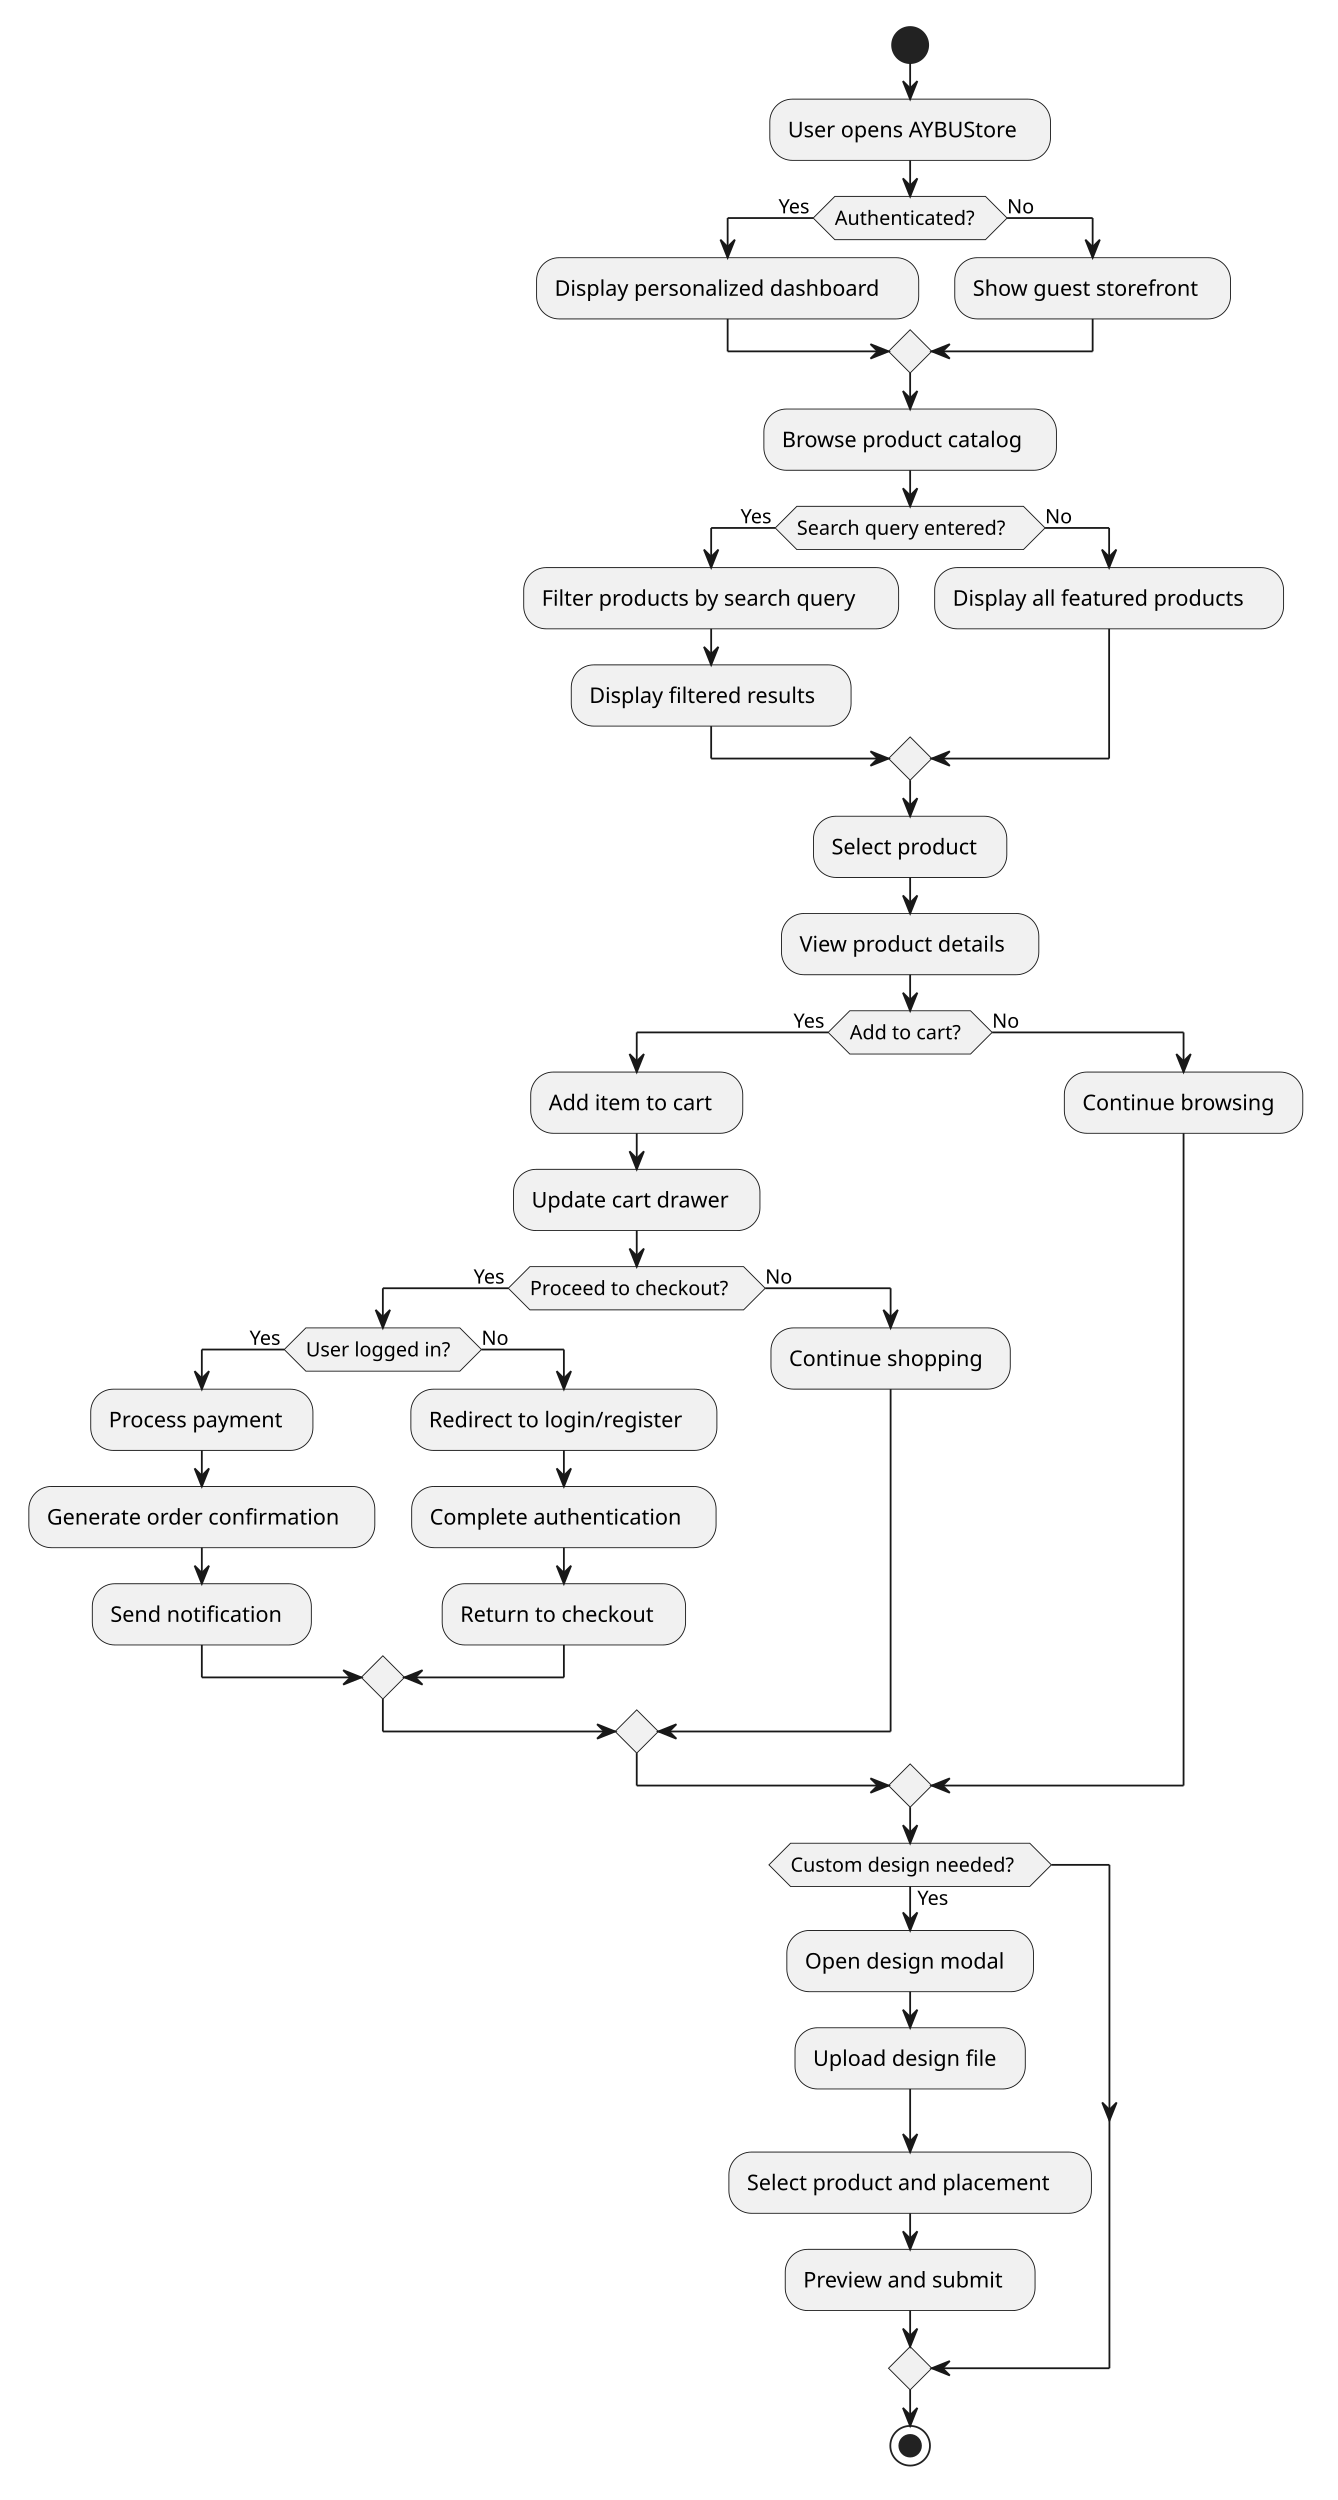
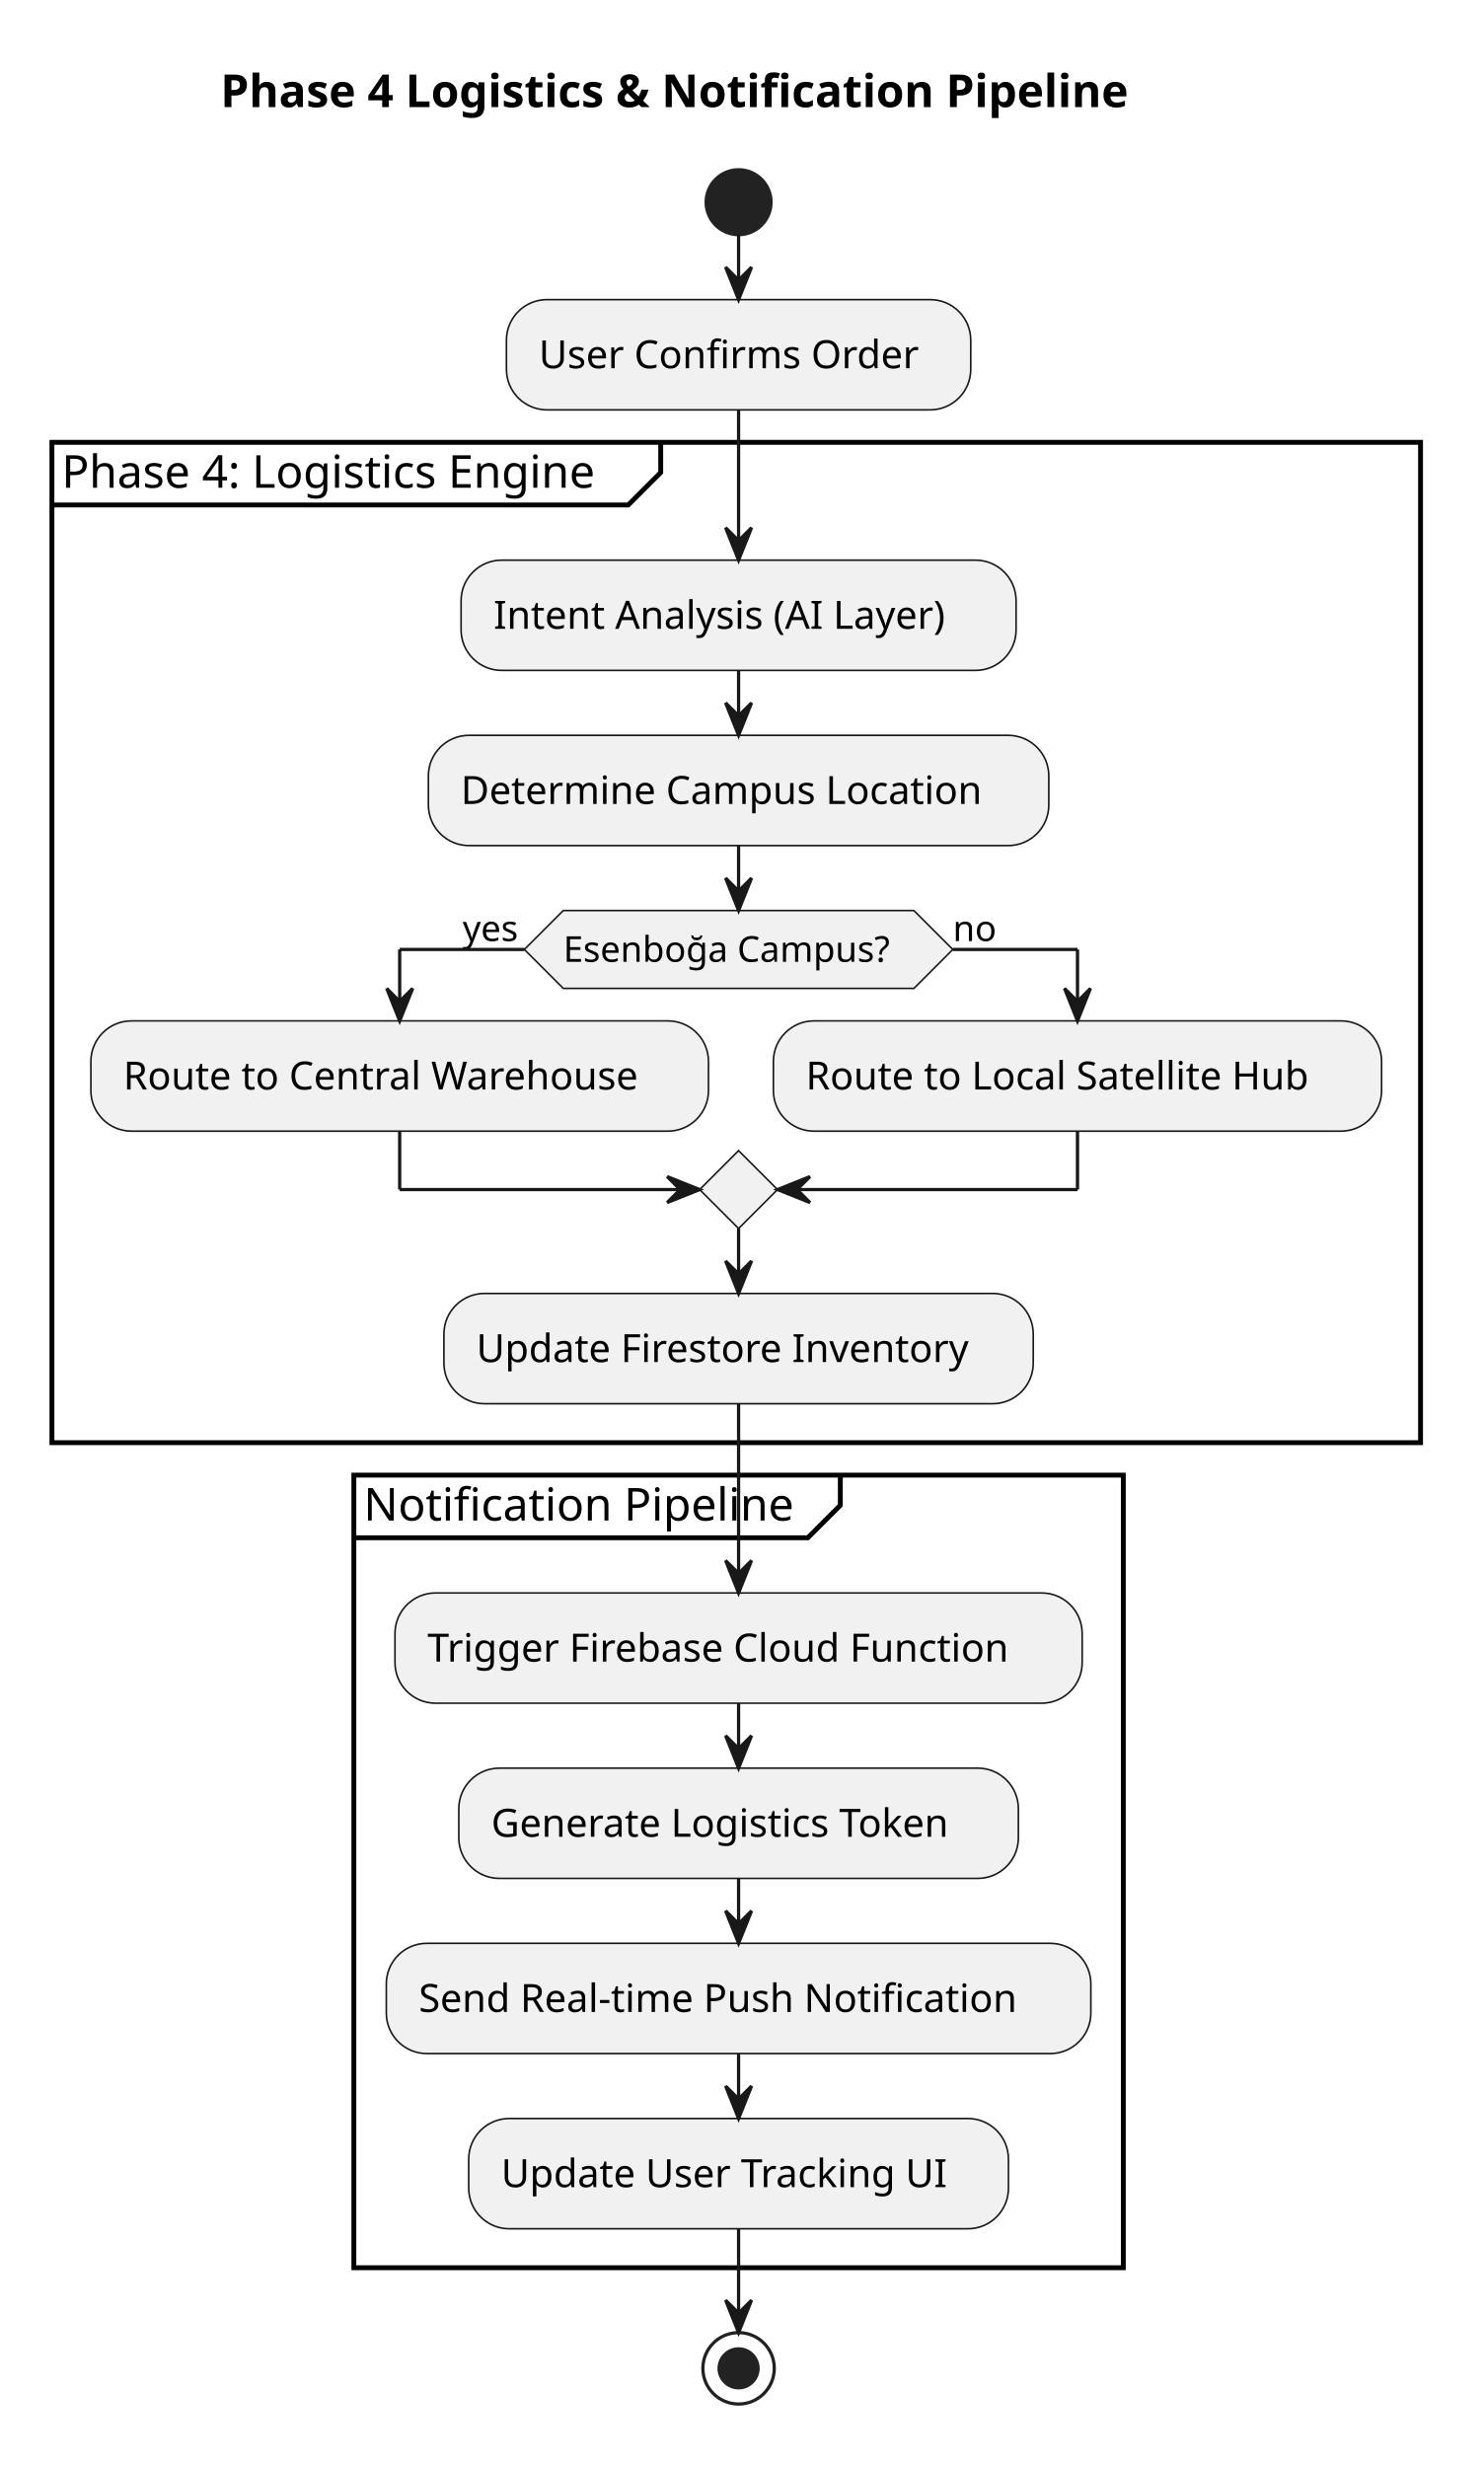
- <svg xmlns="http://www.w3.org/2000/svg" contentStyleType="text/css" data-diagram-type="ACTIVITY" height="1387px" preserveAspectRatio="none" style="width:742px;height:1387px;background:#FFFFFF;" version="1.1" viewBox="0 0 742 1387" width="742px" zoomAndPan="magnify">
+ <svg xmlns="http://www.w3.org/2000/svg" contentStyleType="text/css" data-diagram-type="ACTIVITY" height="760px" preserveAspectRatio="none" style="width:457px;height:760px;background:#FFFFFF;" version="1.1" viewBox="0 0 457 760" width="457px" zoomAndPan="magnify">
  <defs />
  <g>
-     <ellipse cx="504.951" cy="25" fill="#222222" rx="10" ry="10" style="stroke:#222222;stroke-width:1;" />
-     <rect fill="#F1F1F1" height="33.969" rx="12.5" ry="12.5" style="stroke:#181818;stroke-width:0.5;" width="155.715" x="427.093" y="55" />
-     <text fill="#000000" font-family="sans-serif" font-size="12" lengthAdjust="spacing" textLength="135.715" x="437.093" y="76.139">User opens AYBUStore</text>
-     <polygon fill="#F1F1F1" points="463.161,108.969,546.741,108.969,558.741,120.969,546.741,132.969,463.161,132.969,451.161,120.969,463.161,108.969" style="stroke:#181818;stroke-width:0.5;" />
-     <text fill="#000000" font-family="sans-serif" font-size="11" lengthAdjust="spacing" textLength="83.58" x="463.161" y="124.777">Authenticated?</text>
-     <text fill="#000000" font-family="sans-serif" font-size="11" lengthAdjust="spacing" textLength="19.218" x="431.943" y="118.374">Yes</text>
-     <text fill="#000000" font-family="sans-serif" font-size="11" lengthAdjust="spacing" textLength="14.959" x="558.741" y="118.374">No</text>
-     <rect fill="#F1F1F1" height="33.969" rx="12.5" ry="12.5" style="stroke:#181818;stroke-width:0.5;" width="212.006" x="297.697" y="142.969" />
-     <text fill="#000000" font-family="sans-serif" font-size="12" lengthAdjust="spacing" textLength="192.006" x="307.697" y="164.107">Display personalized dashboard</text>
-     <rect fill="#F1F1F1" height="33.969" rx="12.5" ry="12.5" style="stroke:#181818;stroke-width:0.5;" width="152.996" x="529.703" y="142.969" />
-     <text fill="#000000" font-family="sans-serif" font-size="12" lengthAdjust="spacing" textLength="132.996" x="539.703" y="164.107">Show guest storefront</text>
-     <polygon fill="#F1F1F1" points="504.951,182.938,516.951,194.938,504.951,206.938,492.951,194.938,504.951,182.938" style="stroke:#181818;stroke-width:0.5;" />
-     <rect fill="#F1F1F1" height="33.969" rx="12.5" ry="12.5" style="stroke:#181818;stroke-width:0.5;" width="162.307" x="423.798" y="226.938" />
-     <text fill="#000000" font-family="sans-serif" font-size="12" lengthAdjust="spacing" textLength="142.307" x="433.798" y="248.076">Browse product catalog</text>
-     <polygon fill="#F1F1F1" points="442.096,280.906,567.806,280.906,579.806,292.906,567.806,304.906,442.096,304.906,430.096,292.906,442.096,280.906" style="stroke:#181818;stroke-width:0.5;" />
-     <text fill="#000000" font-family="sans-serif" font-size="11" lengthAdjust="spacing" textLength="125.71" x="442.096" y="296.714">Search query entered?</text>
-     <text fill="#000000" font-family="sans-serif" font-size="11" lengthAdjust="spacing" textLength="19.218" x="410.878" y="290.312">Yes</text>
-     <text fill="#000000" font-family="sans-serif" font-size="11" lengthAdjust="spacing" textLength="14.959" x="579.806" y="290.312">No</text>
-     <rect fill="#F1F1F1" height="33.969" rx="12.5" ry="12.5" style="stroke:#181818;stroke-width:0.5;" width="208.004" x="290.555" y="314.906" />
-     <text fill="#000000" font-family="sans-serif" font-size="12" lengthAdjust="spacing" textLength="188.004" x="300.555" y="336.045">Filter products by search query</text>
-     <rect fill="#F1F1F1" height="33.969" rx="12.5" ry="12.5" style="stroke:#181818;stroke-width:0.5;" width="155.24" x="316.937" y="368.875" />
-     <text fill="#000000" font-family="sans-serif" font-size="12" lengthAdjust="spacing" textLength="135.24" x="326.937" y="390.014">Display filtered results</text>
-     <rect fill="#F1F1F1" height="33.969" rx="12.5" ry="12.5" style="stroke:#181818;stroke-width:0.5;" width="193.572" x="518.559" y="314.906" />
-     <text fill="#000000" font-family="sans-serif" font-size="12" lengthAdjust="spacing" textLength="173.572" x="528.559" y="336.045">Display all featured products</text>
-     <polygon fill="#F1F1F1" points="504.951,408.844,516.951,420.844,504.951,432.844,492.951,420.844,504.951,408.844" style="stroke:#181818;stroke-width:0.5;" />
-     <rect fill="#F1F1F1" height="33.969" rx="12.5" ry="12.5" style="stroke:#181818;stroke-width:0.5;" width="107.252" x="451.325" y="452.844" />
-     <text fill="#000000" font-family="sans-serif" font-size="12" lengthAdjust="spacing" textLength="87.252" x="461.325" y="473.982">Select product</text>
-     <rect fill="#F1F1F1" height="33.969" rx="12.5" ry="12.5" style="stroke:#181818;stroke-width:0.5;" width="142.766" x="433.568" y="506.812" />
-     <text fill="#000000" font-family="sans-serif" font-size="12" lengthAdjust="spacing" textLength="122.766" x="443.568" y="527.951">View product details</text>
-     <polygon fill="#F1F1F1" points="471.457,560.781,538.445,560.781,550.445,572.781,538.445,584.781,471.457,584.781,459.457,572.781,471.457,560.781" style="stroke:#181818;stroke-width:0.5;" />
-     <text fill="#000000" font-family="sans-serif" font-size="11" lengthAdjust="spacing" textLength="66.988" x="471.457" y="576.589">Add to cart?</text>
-     <text fill="#000000" font-family="sans-serif" font-size="11" lengthAdjust="spacing" textLength="19.218" x="440.239" y="570.187">Yes</text>
-     <text fill="#000000" font-family="sans-serif" font-size="11" lengthAdjust="spacing" textLength="14.959" x="550.445" y="570.187">No</text>
-     <rect fill="#F1F1F1" height="33.969" rx="12.5" ry="12.5" style="stroke:#181818;stroke-width:0.5;" width="117.635" x="294.444" y="594.781" />
-     <text fill="#000000" font-family="sans-serif" font-size="12" lengthAdjust="spacing" textLength="97.635" x="304.444" y="615.92">Add item to cart</text>
-     <rect fill="#F1F1F1" height="33.969" rx="12.5" ry="12.5" style="stroke:#181818;stroke-width:0.5;" width="136.713" x="284.904" y="648.75" />
-     <text fill="#000000" font-family="sans-serif" font-size="12" lengthAdjust="spacing" textLength="116.713" x="294.904" y="669.889">Update cart drawer</text>
-     <polygon fill="#F1F1F1" points="293.988,702.719,412.534,702.719,424.534,714.719,412.534,726.719,293.988,726.719,281.988,714.719,293.988,702.719" style="stroke:#181818;stroke-width:0.5;" />
-     <text fill="#000000" font-family="sans-serif" font-size="11" lengthAdjust="spacing" textLength="118.545" x="293.988" y="718.527">Proceed to checkout?</text>
-     <text fill="#000000" font-family="sans-serif" font-size="11" lengthAdjust="spacing" textLength="19.218" x="262.771" y="712.125">Yes</text>
-     <text fill="#000000" font-family="sans-serif" font-size="11" lengthAdjust="spacing" textLength="14.959" x="424.534" y="712.125">No</text>
-     <polygon fill="#F1F1F1" points="169.691,736.719,255.124,736.719,267.124,748.719,255.124,760.719,169.691,760.719,157.691,748.719,169.691,736.719" style="stroke:#181818;stroke-width:0.5;" />
-     <text fill="#000000" font-family="sans-serif" font-size="11" lengthAdjust="spacing" textLength="85.433" x="169.691" y="752.527">User logged in?</text>
-     <text fill="#000000" font-family="sans-serif" font-size="11" lengthAdjust="spacing" textLength="19.218" x="138.474" y="746.125">Yes</text>
-     <text fill="#000000" font-family="sans-serif" font-size="11" lengthAdjust="spacing" textLength="14.959" x="267.124" y="746.125">No</text>
-     <rect fill="#F1F1F1" height="33.969" rx="12.5" ry="12.5" style="stroke:#181818;stroke-width:0.5;" width="123.266" x="50.342" y="770.719" />
-     <text fill="#000000" font-family="sans-serif" font-size="12" lengthAdjust="spacing" textLength="103.266" x="60.342" y="791.857">Process payment</text>
-     <rect fill="#F1F1F1" height="33.969" rx="12.5" ry="12.5" style="stroke:#181818;stroke-width:0.5;" width="191.949" x="16" y="824.688" />
-     <text fill="#000000" font-family="sans-serif" font-size="12" lengthAdjust="spacing" textLength="171.949" x="26" y="845.826">Generate order confirmation</text>
-     <rect fill="#F1F1F1" height="33.969" rx="12.5" ry="12.5" style="stroke:#181818;stroke-width:0.5;" width="121.519" x="51.215" y="878.656" />
-     <text fill="#000000" font-family="sans-serif" font-size="12" lengthAdjust="spacing" textLength="101.519" x="61.215" y="899.795">Send notification</text>
-     <rect fill="#F1F1F1" height="33.969" rx="12.5" ry="12.5" style="stroke:#181818;stroke-width:0.5;" width="169.783" x="227.949" y="770.719" />
-     <text fill="#000000" font-family="sans-serif" font-size="12" lengthAdjust="spacing" textLength="149.783" x="237.949" y="791.857">Redirect to login/register</text>
-     <rect fill="#F1F1F1" height="33.969" rx="12.5" ry="12.5" style="stroke:#181818;stroke-width:0.5;" width="168.881" x="228.4" y="824.688" />
-     <text fill="#000000" font-family="sans-serif" font-size="12" lengthAdjust="spacing" textLength="148.881" x="238.4" y="845.826">Complete authentication</text>
-     <rect fill="#F1F1F1" height="33.969" rx="12.5" ry="12.5" style="stroke:#181818;stroke-width:0.5;" width="135.031" x="245.325" y="878.656" />
-     <text fill="#000000" font-family="sans-serif" font-size="12" lengthAdjust="spacing" textLength="115.031" x="255.325" y="899.795">Return to checkout</text>
-     <polygon fill="#F1F1F1" points="212.408,918.625,224.408,930.625,212.408,942.625,200.408,930.625,212.408,918.625" style="stroke:#181818;stroke-width:0.5;" />
-     <rect fill="#F1F1F1" height="33.969" rx="12.5" ry="12.5" style="stroke:#181818;stroke-width:0.5;" width="132.764" x="427.732" y="736.719" />
-     <text fill="#000000" font-family="sans-serif" font-size="12" lengthAdjust="spacing" textLength="112.764" x="437.732" y="757.857">Continue shopping</text>
-     <polygon fill="#F1F1F1" points="353.261,948.625,365.261,960.625,353.261,972.625,341.261,960.625,353.261,948.625" style="stroke:#181818;stroke-width:0.5;" />
-     <rect fill="#F1F1F1" height="33.969" rx="12.5" ry="12.5" style="stroke:#181818;stroke-width:0.5;" width="132.289" x="590.496" y="594.781" />
-     <text fill="#000000" font-family="sans-serif" font-size="12" lengthAdjust="spacing" textLength="112.289" x="600.496" y="615.92">Continue browsing</text>
-     <polygon fill="#F1F1F1" points="504.951,978.625,516.951,990.625,504.951,1002.625,492.951,990.625,504.951,978.625" style="stroke:#181818;stroke-width:0.5;" />
-     <rect fill="#F1F1F1" height="33.969" rx="12.5" ry="12.5" style="stroke:#181818;stroke-width:0.5;" width="136.824" x="436.539" y="1071.027" />
-     <text fill="#000000" font-family="sans-serif" font-size="12" lengthAdjust="spacing" textLength="116.824" x="446.539" y="1092.166">Open design modal</text>
-     <rect fill="#F1F1F1" height="33.969" rx="12.5" ry="12.5" style="stroke:#181818;stroke-width:0.5;" width="127.76" x="441.071" y="1124.996" />
-     <text fill="#000000" font-family="sans-serif" font-size="12" lengthAdjust="spacing" textLength="107.76" x="451.071" y="1146.135">Upload design file</text>
-     <rect fill="#F1F1F1" height="33.969" rx="12.5" ry="12.5" style="stroke:#181818;stroke-width:0.5;" width="201.125" x="404.388" y="1193.965" />
-     <text fill="#000000" font-family="sans-serif" font-size="12" lengthAdjust="spacing" textLength="181.125" x="414.388" y="1215.103">Select product and placement</text>
-     <rect fill="#F1F1F1" height="33.969" rx="12.5" ry="12.5" style="stroke:#181818;stroke-width:0.5;" width="138.594" x="435.654" y="1247.934" />
-     <text fill="#000000" font-family="sans-serif" font-size="12" lengthAdjust="spacing" textLength="118.594" x="445.654" y="1269.072">Preview and submit</text>
-     <polygon fill="#F1F1F1" points="438.599,1022.625,571.303,1022.625,583.303,1034.625,571.303,1046.625,438.599,1046.625,426.599,1034.625,438.599,1022.625" style="stroke:#181818;stroke-width:0.5;" />
-     <text fill="#000000" font-family="sans-serif" font-size="11" lengthAdjust="spacing" textLength="19.218" x="508.951" y="1056.835">Yes</text>
-     <text fill="#000000" font-family="sans-serif" font-size="11" lengthAdjust="spacing" textLength="132.704" x="438.599" y="1038.433">Custom design needed?</text>
-     <polygon fill="#F1F1F1" points="504.951,1301.902,516.951,1313.902,504.951,1325.902,492.951,1313.902,504.951,1301.902" style="stroke:#181818;stroke-width:0.5;" />
-     <ellipse cx="504.951" cy="1356.902" fill="none" rx="11" ry="11" style="stroke:#222222;stroke-width:1;" />
-     <ellipse cx="504.951" cy="1356.902" fill="#222222" rx="6" ry="6" style="stroke:#222222;stroke-width:1;" />
-     <line style="stroke:#181818;stroke-width:1;" x1="504.951" x2="504.951" y1="35" y2="55" />
-     <polygon fill="#181818" points="500.951,45,504.951,55,508.951,45,504.951,49" style="stroke:#181818;stroke-width:1;" />
-     <line style="stroke:#181818;stroke-width:1;" x1="451.161" x2="403.7" y1="120.969" y2="120.969" />
-     <line style="stroke:#181818;stroke-width:1;" x1="403.7" x2="403.7" y1="120.969" y2="142.969" />
-     <polygon fill="#181818" points="399.7,132.969,403.7,142.969,407.7,132.969,403.7,136.969" style="stroke:#181818;stroke-width:1;" />
-     <line style="stroke:#181818;stroke-width:1;" x1="558.741" x2="606.201" y1="120.969" y2="120.969" />
-     <line style="stroke:#181818;stroke-width:1;" x1="606.201" x2="606.201" y1="120.969" y2="142.969" />
-     <polygon fill="#181818" points="602.201,132.969,606.201,142.969,610.201,132.969,606.201,136.969" style="stroke:#181818;stroke-width:1;" />
-     <line style="stroke:#181818;stroke-width:1;" x1="403.7" x2="403.7" y1="176.938" y2="194.938" />
-     <line style="stroke:#181818;stroke-width:1;" x1="403.7" x2="492.951" y1="194.938" y2="194.938" />
-     <polygon fill="#181818" points="482.951,190.938,492.951,194.938,482.951,198.938,486.951,194.938" style="stroke:#181818;stroke-width:1;" />
-     <line style="stroke:#181818;stroke-width:1;" x1="606.201" x2="606.201" y1="176.938" y2="194.938" />
-     <line style="stroke:#181818;stroke-width:1;" x1="606.201" x2="516.951" y1="194.938" y2="194.938" />
-     <polygon fill="#181818" points="526.951,190.938,516.951,194.938,526.951,198.938,522.951,194.938" style="stroke:#181818;stroke-width:1;" />
-     <line style="stroke:#181818;stroke-width:1;" x1="504.951" x2="504.951" y1="88.969" y2="108.969" />
-     <polygon fill="#181818" points="500.951,98.969,504.951,108.969,508.951,98.969,504.951,102.969" style="stroke:#181818;stroke-width:1;" />
-     <line style="stroke:#181818;stroke-width:1;" x1="504.951" x2="504.951" y1="206.938" y2="226.938" />
-     <polygon fill="#181818" points="500.951,216.938,504.951,226.938,508.951,216.938,504.951,220.938" style="stroke:#181818;stroke-width:1;" />
-     <line style="stroke:#181818;stroke-width:1;" x1="394.557" x2="394.557" y1="348.875" y2="368.875" />
-     <polygon fill="#181818" points="390.557,358.875,394.557,368.875,398.557,358.875,394.557,362.875" style="stroke:#181818;stroke-width:1;" />
-     <line style="stroke:#181818;stroke-width:1;" x1="430.096" x2="394.557" y1="292.906" y2="292.906" />
-     <line style="stroke:#181818;stroke-width:1;" x1="394.557" x2="394.557" y1="292.906" y2="314.906" />
-     <polygon fill="#181818" points="390.557,304.906,394.557,314.906,398.557,304.906,394.557,308.906" style="stroke:#181818;stroke-width:1;" />
-     <line style="stroke:#181818;stroke-width:1;" x1="579.806" x2="615.345" y1="292.906" y2="292.906" />
-     <line style="stroke:#181818;stroke-width:1;" x1="615.345" x2="615.345" y1="292.906" y2="314.906" />
-     <polygon fill="#181818" points="611.345,304.906,615.345,314.906,619.345,304.906,615.345,308.906" style="stroke:#181818;stroke-width:1;" />
-     <line style="stroke:#181818;stroke-width:1;" x1="394.557" x2="394.557" y1="402.844" y2="420.844" />
-     <line style="stroke:#181818;stroke-width:1;" x1="394.557" x2="492.951" y1="420.844" y2="420.844" />
-     <polygon fill="#181818" points="482.951,416.844,492.951,420.844,482.951,424.844,486.951,420.844" style="stroke:#181818;stroke-width:1;" />
-     <line style="stroke:#181818;stroke-width:1;" x1="615.345" x2="615.345" y1="348.875" y2="420.844" />
-     <line style="stroke:#181818;stroke-width:1;" x1="615.345" x2="516.951" y1="420.844" y2="420.844" />
-     <polygon fill="#181818" points="526.951,416.844,516.951,420.844,526.951,424.844,522.951,420.844" style="stroke:#181818;stroke-width:1;" />
-     <line style="stroke:#181818;stroke-width:1;" x1="504.951" x2="504.951" y1="260.906" y2="280.906" />
-     <polygon fill="#181818" points="500.951,270.906,504.951,280.906,508.951,270.906,504.951,274.906" style="stroke:#181818;stroke-width:1;" />
-     <line style="stroke:#181818;stroke-width:1;" x1="504.951" x2="504.951" y1="432.844" y2="452.844" />
-     <polygon fill="#181818" points="500.951,442.844,504.951,452.844,508.951,442.844,504.951,446.844" style="stroke:#181818;stroke-width:1;" />
-     <line style="stroke:#181818;stroke-width:1;" x1="504.951" x2="504.951" y1="486.812" y2="506.812" />
-     <polygon fill="#181818" points="500.951,496.812,504.951,506.812,508.951,496.812,504.951,500.812" style="stroke:#181818;stroke-width:1;" />
-     <line style="stroke:#181818;stroke-width:1;" x1="353.261" x2="353.261" y1="628.75" y2="648.75" />
-     <polygon fill="#181818" points="349.261,638.75,353.261,648.75,357.261,638.75,353.261,642.75" style="stroke:#181818;stroke-width:1;" />
-     <line style="stroke:#181818;stroke-width:1;" x1="111.975" x2="111.975" y1="804.688" y2="824.688" />
-     <polygon fill="#181818" points="107.975,814.688,111.975,824.688,115.975,814.688,111.975,818.688" style="stroke:#181818;stroke-width:1;" />
-     <line style="stroke:#181818;stroke-width:1;" x1="111.975" x2="111.975" y1="858.656" y2="878.656" />
-     <polygon fill="#181818" points="107.975,868.656,111.975,878.656,115.975,868.656,111.975,872.656" style="stroke:#181818;stroke-width:1;" />
-     <line style="stroke:#181818;stroke-width:1;" x1="312.841" x2="312.841" y1="804.688" y2="824.688" />
-     <polygon fill="#181818" points="308.841,814.688,312.841,824.688,316.841,814.688,312.841,818.688" style="stroke:#181818;stroke-width:1;" />
-     <line style="stroke:#181818;stroke-width:1;" x1="312.841" x2="312.841" y1="858.656" y2="878.656" />
-     <polygon fill="#181818" points="308.841,868.656,312.841,878.656,316.841,868.656,312.841,872.656" style="stroke:#181818;stroke-width:1;" />
-     <line style="stroke:#181818;stroke-width:1;" x1="157.691" x2="111.975" y1="748.719" y2="748.719" />
-     <line style="stroke:#181818;stroke-width:1;" x1="111.975" x2="111.975" y1="748.719" y2="770.719" />
-     <polygon fill="#181818" points="107.975,760.719,111.975,770.719,115.975,760.719,111.975,764.719" style="stroke:#181818;stroke-width:1;" />
-     <line style="stroke:#181818;stroke-width:1;" x1="267.124" x2="312.841" y1="748.719" y2="748.719" />
-     <line style="stroke:#181818;stroke-width:1;" x1="312.841" x2="312.841" y1="748.719" y2="770.719" />
-     <polygon fill="#181818" points="308.841,760.719,312.841,770.719,316.841,760.719,312.841,764.719" style="stroke:#181818;stroke-width:1;" />
-     <line style="stroke:#181818;stroke-width:1;" x1="111.975" x2="111.975" y1="912.625" y2="930.625" />
-     <line style="stroke:#181818;stroke-width:1;" x1="111.975" x2="200.408" y1="930.625" y2="930.625" />
-     <polygon fill="#181818" points="190.408,926.625,200.408,930.625,190.408,934.625,194.408,930.625" style="stroke:#181818;stroke-width:1;" />
-     <line style="stroke:#181818;stroke-width:1;" x1="312.841" x2="312.841" y1="912.625" y2="930.625" />
-     <line style="stroke:#181818;stroke-width:1;" x1="312.841" x2="224.408" y1="930.625" y2="930.625" />
-     <polygon fill="#181818" points="234.408,926.625,224.408,930.625,234.408,934.625,230.408,930.625" style="stroke:#181818;stroke-width:1;" />
-     <line style="stroke:#181818;stroke-width:1;" x1="281.988" x2="212.408" y1="714.719" y2="714.719" />
-     <line style="stroke:#181818;stroke-width:1;" x1="212.408" x2="212.408" y1="714.719" y2="736.719" />
-     <polygon fill="#181818" points="208.408,726.719,212.408,736.719,216.408,726.719,212.408,730.719" style="stroke:#181818;stroke-width:1;" />
-     <line style="stroke:#181818;stroke-width:1;" x1="424.534" x2="494.114" y1="714.719" y2="714.719" />
-     <line style="stroke:#181818;stroke-width:1;" x1="494.114" x2="494.114" y1="714.719" y2="736.719" />
-     <polygon fill="#181818" points="490.114,726.719,494.114,736.719,498.114,726.719,494.114,730.719" style="stroke:#181818;stroke-width:1;" />
-     <line style="stroke:#181818;stroke-width:1;" x1="212.408" x2="212.408" y1="942.625" y2="960.625" />
-     <line style="stroke:#181818;stroke-width:1;" x1="212.408" x2="341.261" y1="960.625" y2="960.625" />
-     <polygon fill="#181818" points="331.261,956.625,341.261,960.625,331.261,964.625,335.261,960.625" style="stroke:#181818;stroke-width:1;" />
-     <line style="stroke:#181818;stroke-width:1;" x1="494.114" x2="494.114" y1="770.688" y2="960.625" />
-     <line style="stroke:#181818;stroke-width:1;" x1="494.114" x2="365.261" y1="960.625" y2="960.625" />
-     <polygon fill="#181818" points="375.261,956.625,365.261,960.625,375.261,964.625,371.261,960.625" style="stroke:#181818;stroke-width:1;" />
-     <line style="stroke:#181818;stroke-width:1;" x1="353.261" x2="353.261" y1="682.719" y2="702.719" />
-     <polygon fill="#181818" points="349.261,692.719,353.261,702.719,357.261,692.719,353.261,696.719" style="stroke:#181818;stroke-width:1;" />
-     <line style="stroke:#181818;stroke-width:1;" x1="459.457" x2="353.261" y1="572.781" y2="572.781" />
-     <line style="stroke:#181818;stroke-width:1;" x1="353.261" x2="353.261" y1="572.781" y2="594.781" />
-     <polygon fill="#181818" points="349.261,584.781,353.261,594.781,357.261,584.781,353.261,588.781" style="stroke:#181818;stroke-width:1;" />
-     <line style="stroke:#181818;stroke-width:1;" x1="550.445" x2="656.641" y1="572.781" y2="572.781" />
-     <line style="stroke:#181818;stroke-width:1;" x1="656.641" x2="656.641" y1="572.781" y2="594.781" />
-     <polygon fill="#181818" points="652.641,584.781,656.641,594.781,660.641,584.781,656.641,588.781" style="stroke:#181818;stroke-width:1;" />
-     <line style="stroke:#181818;stroke-width:1;" x1="353.261" x2="353.261" y1="972.625" y2="990.625" />
-     <line style="stroke:#181818;stroke-width:1;" x1="353.261" x2="492.951" y1="990.625" y2="990.625" />
-     <polygon fill="#181818" points="482.951,986.625,492.951,990.625,482.951,994.625,486.951,990.625" style="stroke:#181818;stroke-width:1;" />
-     <line style="stroke:#181818;stroke-width:1;" x1="656.641" x2="656.641" y1="628.75" y2="990.625" />
-     <line style="stroke:#181818;stroke-width:1;" x1="656.641" x2="516.951" y1="990.625" y2="990.625" />
-     <polygon fill="#181818" points="526.951,986.625,516.951,990.625,526.951,994.625,522.951,990.625" style="stroke:#181818;stroke-width:1;" />
-     <line style="stroke:#181818;stroke-width:1;" x1="504.951" x2="504.951" y1="540.781" y2="560.781" />
-     <polygon fill="#181818" points="500.951,550.781,504.951,560.781,508.951,550.781,504.951,554.781" style="stroke:#181818;stroke-width:1;" />
-     <line style="stroke:#181818;stroke-width:1;" x1="504.951" x2="504.951" y1="1104.996" y2="1124.996" />
-     <polygon fill="#181818" points="500.951,1114.996,504.951,1124.996,508.951,1114.996,504.951,1118.996" style="stroke:#181818;stroke-width:1;" />
-     <line style="stroke:#181818;stroke-width:1;" x1="504.951" x2="504.951" y1="1158.965" y2="1193.965" />
-     <polygon fill="#181818" points="500.951,1183.965,504.951,1193.965,508.951,1183.965,504.951,1187.965" style="stroke:#181818;stroke-width:1;" />
-     <line style="stroke:#181818;stroke-width:1;" x1="504.951" x2="504.951" y1="1227.934" y2="1247.934" />
-     <polygon fill="#181818" points="500.951,1237.934,504.951,1247.934,508.951,1237.934,504.951,1241.934" style="stroke:#181818;stroke-width:1;" />
-     <line style="stroke:#181818;stroke-width:1;" x1="504.951" x2="504.951" y1="1046.625" y2="1071.027" />
-     <polygon fill="#181818" points="500.951,1061.027,504.951,1071.027,508.951,1061.027,504.951,1065.027" style="stroke:#181818;stroke-width:1;" />
-     <line style="stroke:#181818;stroke-width:1;" x1="583.303" x2="615.513" y1="1034.625" y2="1034.625" />
-     <polygon fill="#181818" points="611.513,1166.465,615.513,1176.465,619.513,1166.465,615.513,1170.465" style="stroke:#181818;stroke-width:1;" />
-     <line style="stroke:#181818;stroke-width:1;" x1="615.513" x2="615.513" y1="1034.625" y2="1313.902" />
-     <line style="stroke:#181818;stroke-width:1;" x1="615.513" x2="516.951" y1="1313.902" y2="1313.902" />
-     <polygon fill="#181818" points="526.951,1309.902,516.951,1313.902,526.951,1317.902,522.951,1313.902" style="stroke:#181818;stroke-width:1;" />
-     <line style="stroke:#181818;stroke-width:1;" x1="504.951" x2="504.951" y1="1281.902" y2="1301.902" />
-     <polygon fill="#181818" points="500.951,1291.902,504.951,1301.902,508.951,1291.902,504.951,1295.902" style="stroke:#181818;stroke-width:1;" />
-     <line style="stroke:#181818;stroke-width:1;" x1="504.951" x2="504.951" y1="1002.625" y2="1022.625" />
-     <polygon fill="#181818" points="500.951,1012.625,504.951,1022.625,508.951,1012.625,504.951,1016.625" style="stroke:#181818;stroke-width:1;" />
-     <line style="stroke:#181818;stroke-width:1;" x1="504.951" x2="504.951" y1="1325.902" y2="1345.902" />
-     <polygon fill="#181818" points="500.951,1335.902,504.951,1345.902,508.951,1335.902,504.951,1339.902" style="stroke:#181818;stroke-width:1;" />
+     <g class="title" data-source-line="1">
+       <text fill="#000000" font-family="sans-serif" font-size="14" font-weight="700" lengthAdjust="spacing" textLength="319.812" x="67.926" y="32.995">Phase 4 Logistics &amp; Notification Pipeline</text>
+     </g>
+     <ellipse cx="227.556" cy="62.297" fill="#222222" rx="10" ry="10" style="stroke:#222222;stroke-width:1;" />
+     <rect fill="#F1F1F1" height="33.969" rx="12.5" ry="12.5" style="stroke:#181818;stroke-width:0.5;" width="143.053" x="156.029" y="92.297" />
+     <text fill="#000000" font-family="sans-serif" font-size="12" lengthAdjust="spacing" textLength="123.053" x="166.029" y="113.436">User Confirms Order</text>
+     <rect fill="none" height="308.172" style="stroke:#000000;stroke-width:1.5;" width="421.664" x="16" y="136.266" />
+     <path d="M203.564,136.266 L203.564,145.562 L193.564,155.562 L16,155.562" fill="none" style="stroke:#000000;stroke-width:1.5;" />
+     <text fill="#000000" font-family="sans-serif" font-size="14" lengthAdjust="spacing" textLength="177.564" x="19" y="150.261">Phase 4: Logistics Engine</text>
+     <rect fill="#F1F1F1" height="33.969" rx="12.5" ry="12.5" style="stroke:#181818;stroke-width:0.5;" width="170.996" x="142.058" y="172.562" />
+     <text fill="#000000" font-family="sans-serif" font-size="12" lengthAdjust="spacing" textLength="150.996" x="152.058" y="193.701">Intent Analysis (AI Layer)</text>
+     <rect fill="#F1F1F1" height="33.969" rx="12.5" ry="12.5" style="stroke:#181818;stroke-width:0.5;" width="191.147" x="131.982" y="226.531" />
+     <text fill="#000000" font-family="sans-serif" font-size="12" lengthAdjust="spacing" textLength="171.147" x="141.982" y="247.67">Determine Campus Location</text>
+     <polygon fill="#F1F1F1" points="173.549,280.5,281.562,280.5,293.562,292.5,281.562,304.5,173.549,304.5,161.549,292.5,173.549,280.5" style="stroke:#181818;stroke-width:0.5;" />
+     <text fill="#000000" font-family="sans-serif" font-size="11" lengthAdjust="spacing" textLength="108.013" x="173.549" y="296.308">Esenboğa Campus?</text>
+     <text fill="#000000" font-family="sans-serif" font-size="11" lengthAdjust="spacing" textLength="19.008" x="142.541" y="289.906">yes</text>
+     <text fill="#000000" font-family="sans-serif" font-size="11" lengthAdjust="spacing" textLength="13.702" x="293.562" y="289.906">no</text>
+     <rect fill="#F1F1F1" height="33.969" rx="12.5" ry="12.5" style="stroke:#181818;stroke-width:0.5;" width="190.279" x="28" y="314.5" />
+     <text fill="#000000" font-family="sans-serif" font-size="12" lengthAdjust="spacing" textLength="170.279" x="38" y="335.639">Route to Central Warehouse</text>
+     <rect fill="#F1F1F1" height="33.969" rx="12.5" ry="12.5" style="stroke:#181818;stroke-width:0.5;" width="187.385" x="238.279" y="314.5" />
+     <text fill="#000000" font-family="sans-serif" font-size="12" lengthAdjust="spacing" textLength="167.385" x="248.279" y="335.639">Route to Local Satellite Hub</text>
+     <polygon fill="#F1F1F1" points="227.556,354.469,239.556,366.469,227.556,378.469,215.556,366.469,227.556,354.469" style="stroke:#181818;stroke-width:0.5;" />
+     <rect fill="#F1F1F1" height="33.969" rx="12.5" ry="12.5" style="stroke:#181818;stroke-width:0.5;" width="181.572" x="136.769" y="398.469" />
+     <text fill="#000000" font-family="sans-serif" font-size="12" lengthAdjust="spacing" textLength="161.572" x="146.769" y="419.607">Update Firestore Inventory</text>
+     <rect fill="none" height="244.172" style="stroke:#000000;stroke-width:1.5;" width="237.068" x="109.022" y="454.438" />
+     <path d="M258.898,454.438 L258.898,463.734 L248.898,473.734 L109.022,473.734" fill="none" style="stroke:#000000;stroke-width:1.5;" />
+     <text fill="#000000" font-family="sans-serif" font-size="14" lengthAdjust="spacing" textLength="139.877" x="112.022" y="468.433">Notification Pipeline</text>
+     <rect fill="#F1F1F1" height="33.969" rx="12.5" ry="12.5" style="stroke:#181818;stroke-width:0.5;" width="211.725" x="121.693" y="490.734" />
+     <text fill="#000000" font-family="sans-serif" font-size="12" lengthAdjust="spacing" textLength="191.725" x="131.693" y="511.873">Trigger Firebase Cloud Function</text>
+     <rect fill="#F1F1F1" height="33.969" rx="12.5" ry="12.5" style="stroke:#181818;stroke-width:0.5;" width="172.402" x="141.355" y="544.703" />
+     <text fill="#000000" font-family="sans-serif" font-size="12" lengthAdjust="spacing" textLength="152.402" x="151.355" y="565.842">Generate Logistics Token</text>
+     <rect fill="#F1F1F1" height="33.969" rx="12.5" ry="12.5" style="stroke:#181818;stroke-width:0.5;" width="217.068" x="119.022" y="598.672" />
+     <text fill="#000000" font-family="sans-serif" font-size="12" lengthAdjust="spacing" textLength="197.068" x="129.022" y="619.811">Send Real-time Push Notification</text>
+     <rect fill="#F1F1F1" height="33.969" rx="12.5" ry="12.5" style="stroke:#181818;stroke-width:0.5;" width="166.297" x="144.407" y="652.641" />
+     <text fill="#000000" font-family="sans-serif" font-size="12" lengthAdjust="spacing" textLength="146.297" x="154.407" y="673.779">Update User Tracking UI</text>
+     <ellipse cx="227.556" cy="729.609" fill="none" rx="11" ry="11" style="stroke:#222222;stroke-width:1;" />
+     <ellipse cx="227.556" cy="729.609" fill="#222222" rx="6" ry="6" style="stroke:#222222;stroke-width:1;" />
+     <line style="stroke:#181818;stroke-width:1;" x1="227.556" x2="227.556" y1="72.297" y2="92.297" />
+     <polygon fill="#181818" points="223.556,82.297,227.556,92.297,231.556,82.297,227.556,86.297" style="stroke:#181818;stroke-width:1;" />
+     <line style="stroke:#181818;stroke-width:1;" x1="227.556" x2="227.556" y1="206.531" y2="226.531" />
+     <polygon fill="#181818" points="223.556,216.531,227.556,226.531,231.556,216.531,227.556,220.531" style="stroke:#181818;stroke-width:1;" />
+     <line style="stroke:#181818;stroke-width:1;" x1="161.549" x2="123.14" y1="292.5" y2="292.5" />
+     <line style="stroke:#181818;stroke-width:1;" x1="123.14" x2="123.14" y1="292.5" y2="314.5" />
+     <polygon fill="#181818" points="119.14,304.5,123.14,314.5,127.14,304.5,123.14,308.5" style="stroke:#181818;stroke-width:1;" />
+     <line style="stroke:#181818;stroke-width:1;" x1="293.562" x2="331.972" y1="292.5" y2="292.5" />
+     <line style="stroke:#181818;stroke-width:1;" x1="331.972" x2="331.972" y1="292.5" y2="314.5" />
+     <polygon fill="#181818" points="327.972,304.5,331.972,314.5,335.972,304.5,331.972,308.5" style="stroke:#181818;stroke-width:1;" />
+     <line style="stroke:#181818;stroke-width:1;" x1="123.14" x2="123.14" y1="348.469" y2="366.469" />
+     <line style="stroke:#181818;stroke-width:1;" x1="123.14" x2="215.556" y1="366.469" y2="366.469" />
+     <polygon fill="#181818" points="205.556,362.469,215.556,366.469,205.556,370.469,209.556,366.469" style="stroke:#181818;stroke-width:1;" />
+     <line style="stroke:#181818;stroke-width:1;" x1="331.972" x2="331.972" y1="348.469" y2="366.469" />
+     <line style="stroke:#181818;stroke-width:1;" x1="331.972" x2="239.556" y1="366.469" y2="366.469" />
+     <polygon fill="#181818" points="249.556,362.469,239.556,366.469,249.556,370.469,245.556,366.469" style="stroke:#181818;stroke-width:1;" />
+     <line style="stroke:#181818;stroke-width:1;" x1="227.556" x2="227.556" y1="260.5" y2="280.5" />
+     <polygon fill="#181818" points="223.556,270.5,227.556,280.5,231.556,270.5,227.556,274.5" style="stroke:#181818;stroke-width:1;" />
+     <line style="stroke:#181818;stroke-width:1;" x1="227.556" x2="227.556" y1="378.469" y2="398.469" />
+     <polygon fill="#181818" points="223.556,388.469,227.556,398.469,231.556,388.469,227.556,392.469" style="stroke:#181818;stroke-width:1;" />
+     <line style="stroke:#181818;stroke-width:1;" x1="227.556" x2="227.556" y1="126.266" y2="172.562" />
+     <polygon fill="#181818" points="223.556,162.562,227.556,172.562,231.556,162.562,227.556,166.562" style="stroke:#181818;stroke-width:1;" />
+     <line style="stroke:#181818;stroke-width:1;" x1="227.556" x2="227.556" y1="524.703" y2="544.703" />
+     <polygon fill="#181818" points="223.556,534.703,227.556,544.703,231.556,534.703,227.556,538.703" style="stroke:#181818;stroke-width:1;" />
+     <line style="stroke:#181818;stroke-width:1;" x1="227.556" x2="227.556" y1="578.672" y2="598.672" />
+     <polygon fill="#181818" points="223.556,588.672,227.556,598.672,231.556,588.672,227.556,592.672" style="stroke:#181818;stroke-width:1;" />
+     <line style="stroke:#181818;stroke-width:1;" x1="227.556" x2="227.556" y1="632.641" y2="652.641" />
+     <polygon fill="#181818" points="223.556,642.641,227.556,652.641,231.556,642.641,227.556,646.641" style="stroke:#181818;stroke-width:1;" />
+     <line style="stroke:#181818;stroke-width:1;" x1="227.556" x2="227.556" y1="432.438" y2="490.734" />
+     <polygon fill="#181818" points="223.556,480.734,227.556,490.734,231.556,480.734,227.556,484.734" style="stroke:#181818;stroke-width:1;" />
+     <line style="stroke:#181818;stroke-width:1;" x1="227.556" x2="227.556" y1="686.609" y2="718.609" />
+     <polygon fill="#181818" points="223.556,708.609,227.556,718.609,231.556,708.609,227.556,712.609" style="stroke:#181818;stroke-width:1;" />
  </g>
</svg>
